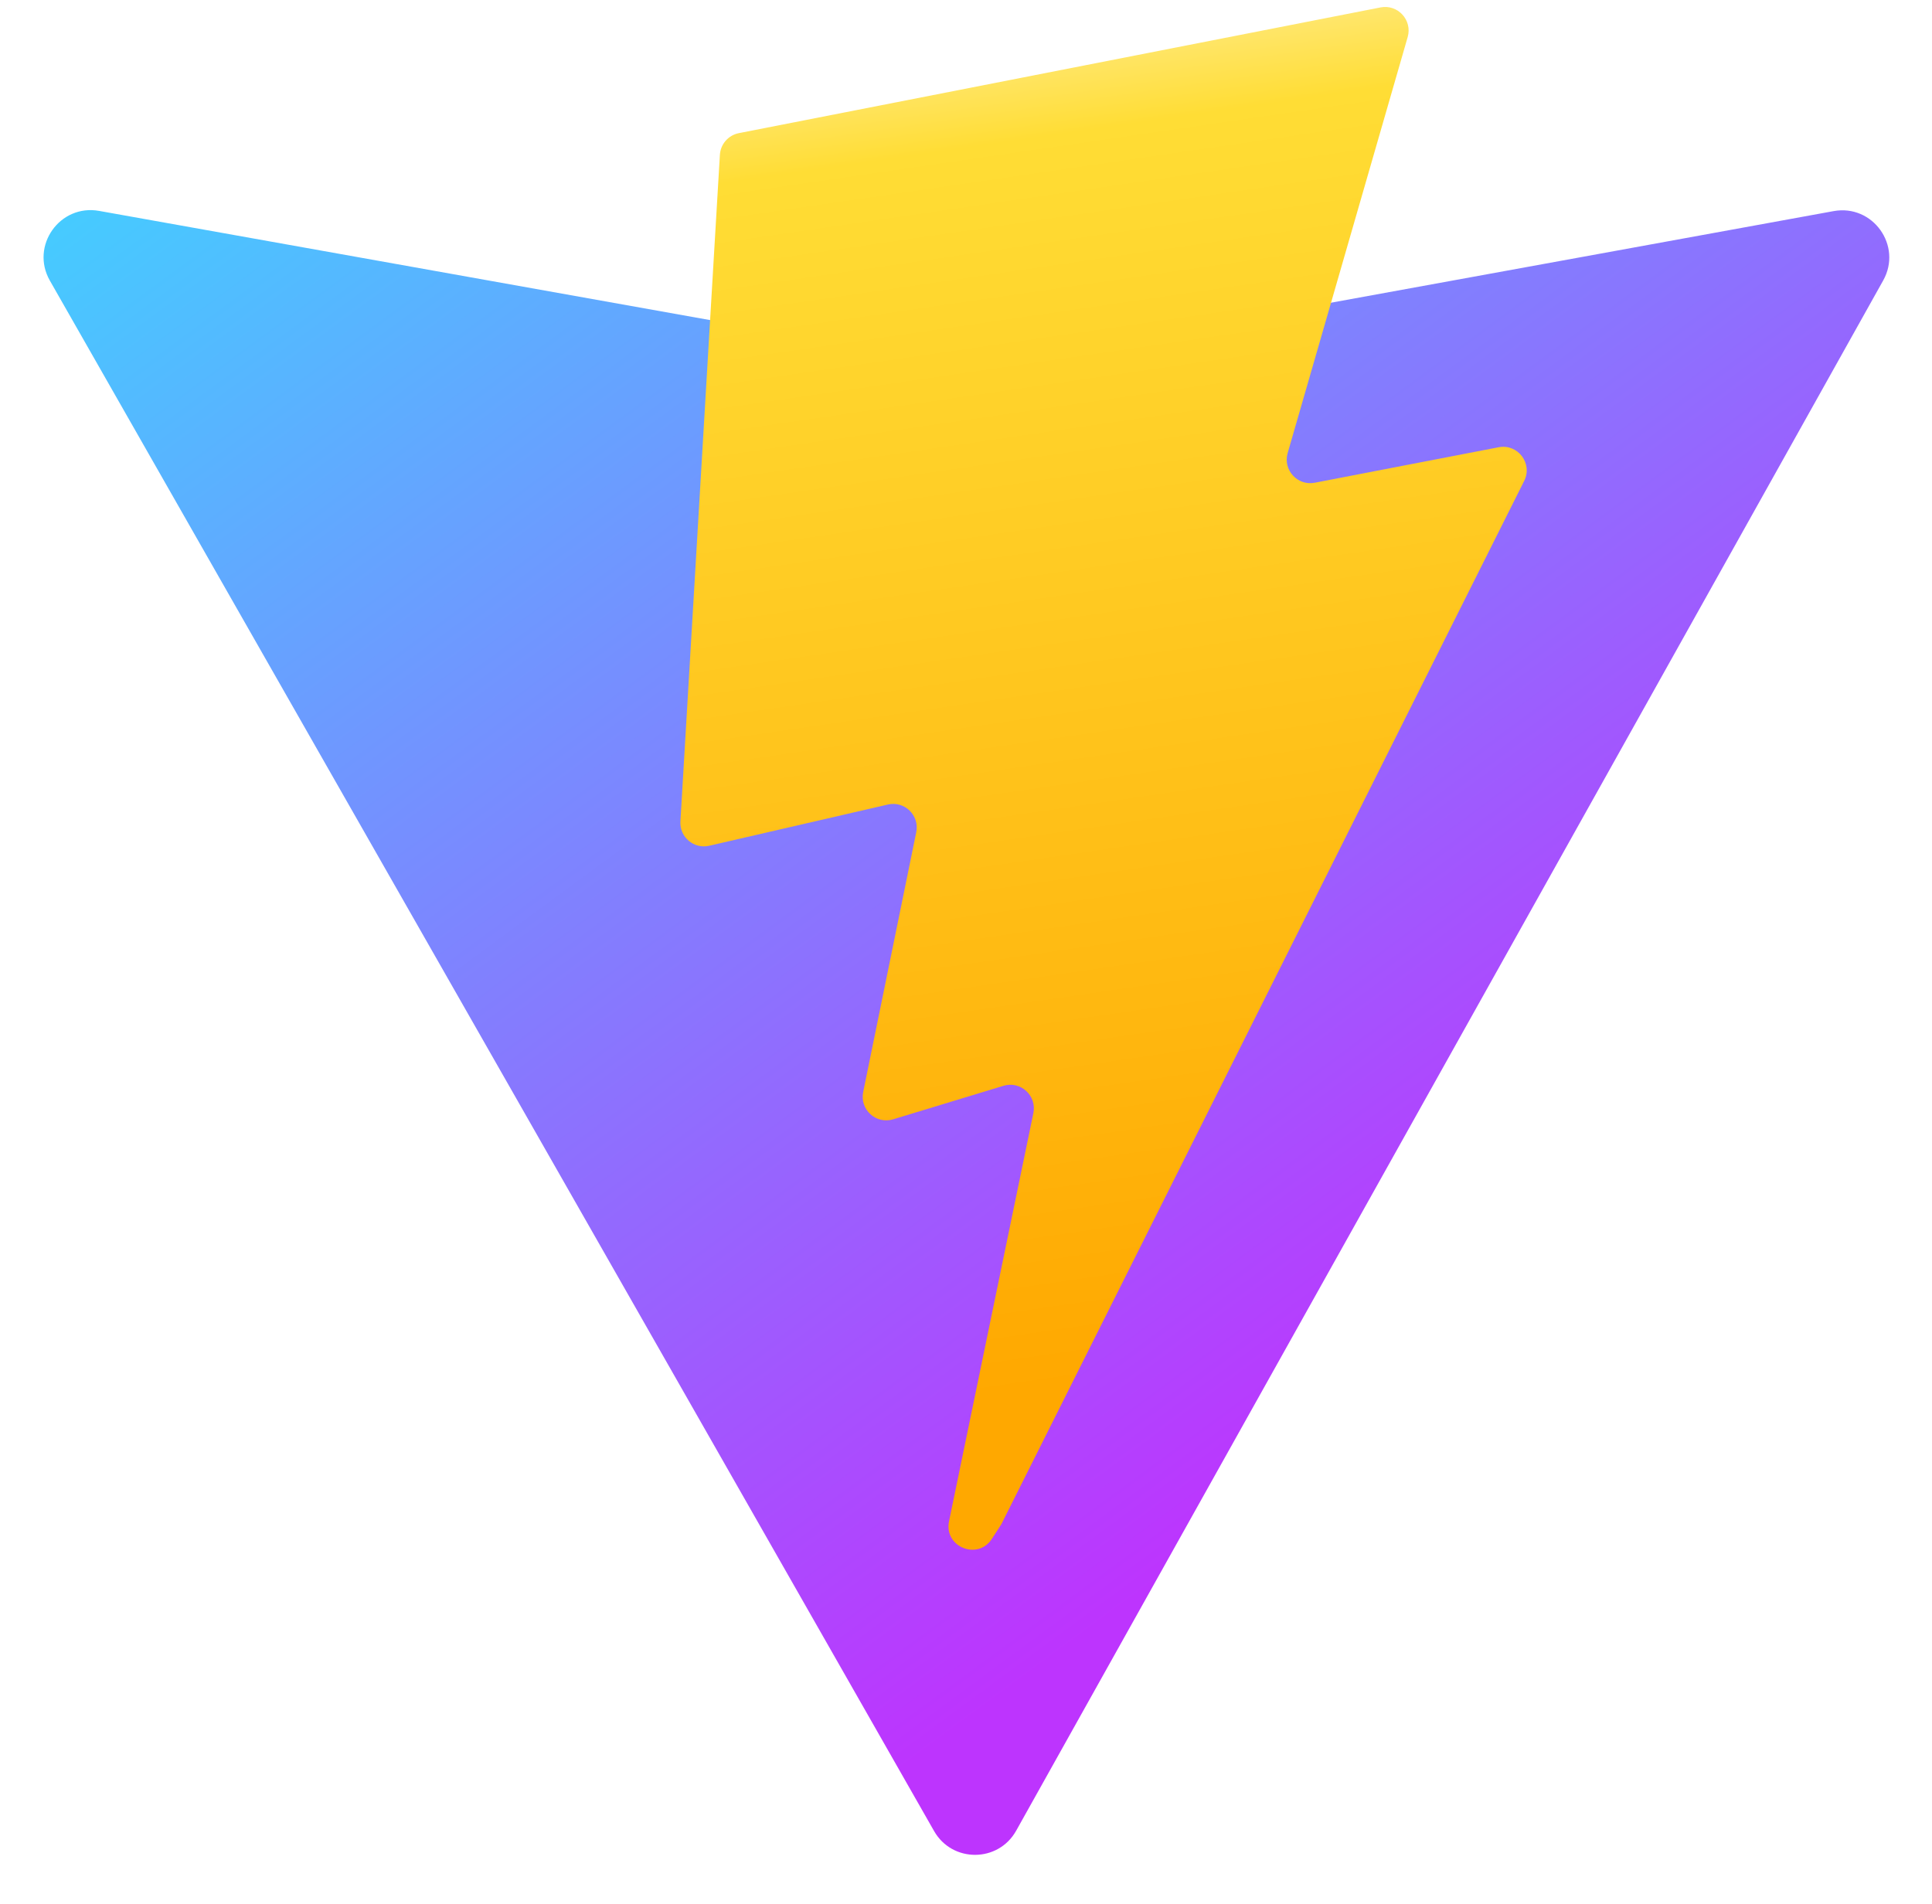
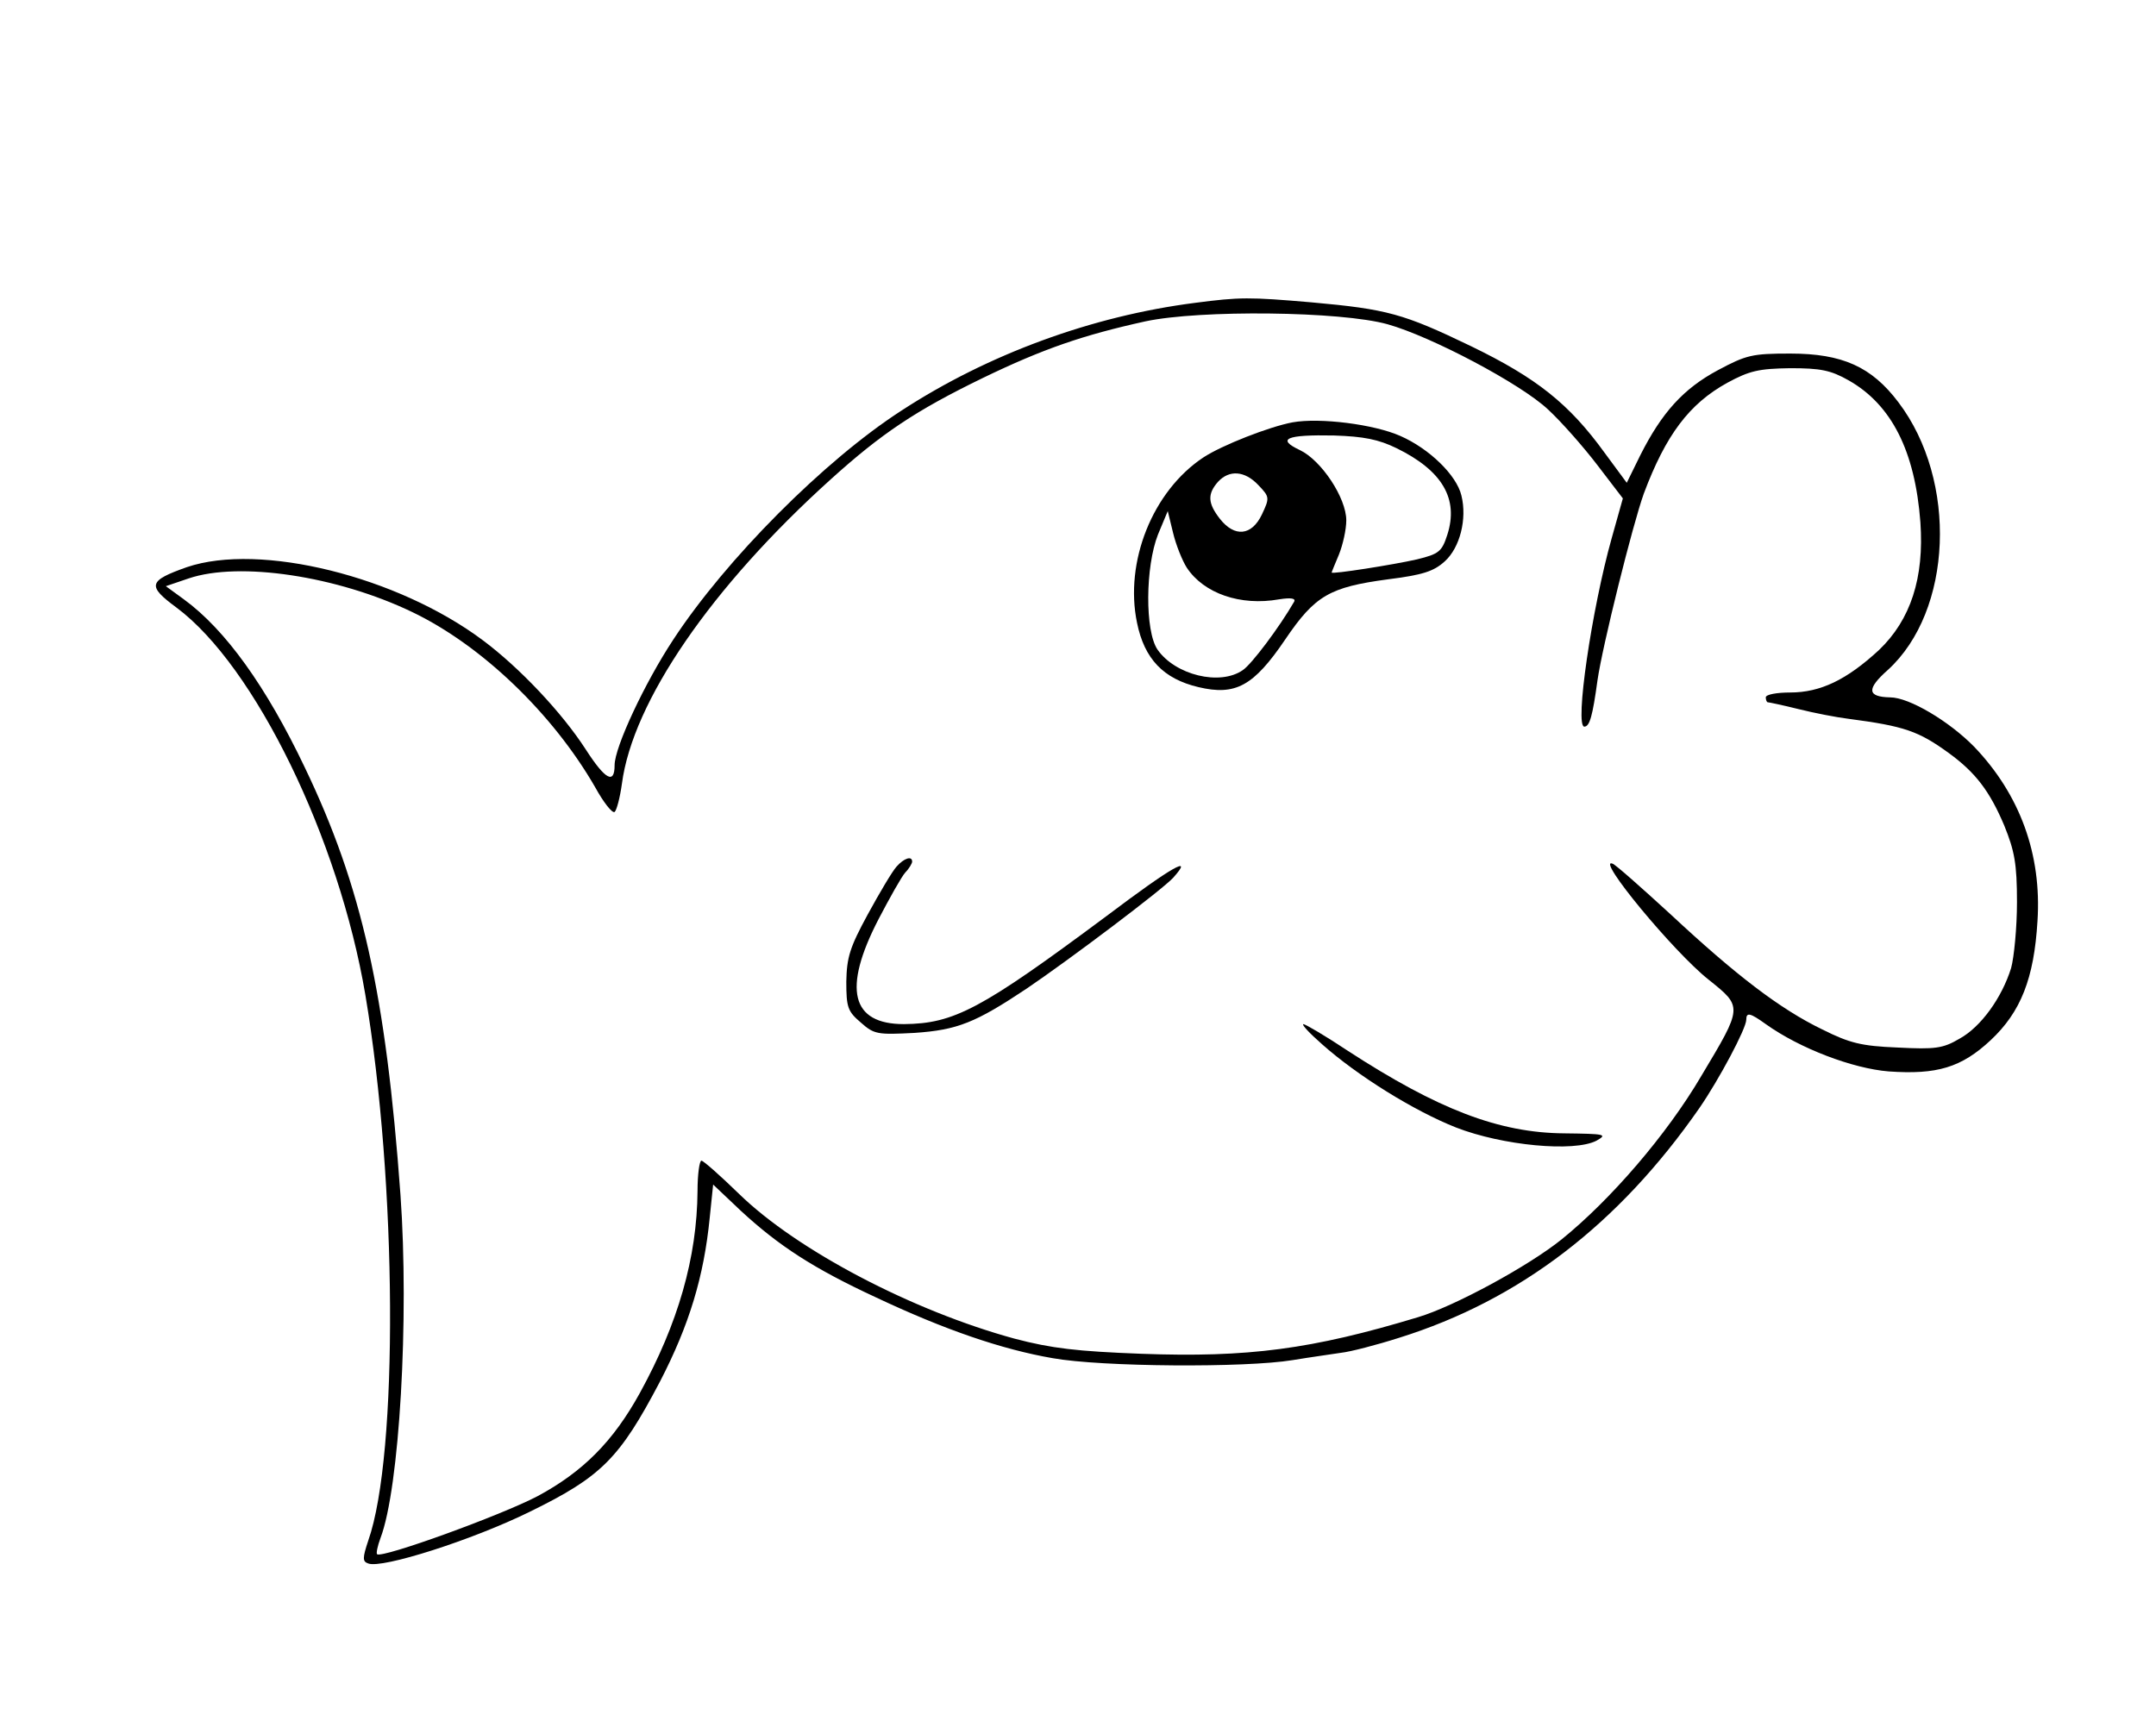
- <svg xmlns="http://www.w3.org/2000/svg" width="410" height="404" viewBox="0 0 410 404" fill="none">
-   <path d="M399.641 59.525L215.643 388.545C211.844 395.338 202.084 395.378 198.228 388.618L10.582 59.556C6.381 52.19 12.68 43.267 21.028 44.759L205.223 77.682C206.398 77.892 207.601 77.89 208.776 77.676L389.119 44.806C397.439 43.289 403.768 52.143 399.641 59.525Z" fill="url(#paint0_linear)" />
-   <path d="M292.965 1.574L156.801 28.255C154.563 28.694 152.906 30.59 152.771 32.866L144.395 174.33C144.198 177.662 147.258 180.248 150.51 179.498L188.42 170.749C191.967 169.931 195.172 173.055 194.443 176.622L183.18 231.775C182.422 235.487 185.907 238.661 189.532 237.56L212.947 230.446C216.577 229.344 220.065 232.527 219.297 236.242L201.398 322.875C200.278 328.294 207.486 331.249 210.492 326.603L212.5 323.5L323.454 102.072C325.312 98.365 322.108 94.137 318.036 94.923L279.014 102.454C275.347 103.161 272.227 99.746 273.262 96.158L298.731 7.867C299.767 4.273 296.636 0.855 292.965 1.574Z" fill="url(#paint1_linear)" />
-   <defs>
-     <linearGradient id="paint0_linear" x1="6" y1="33" x2="235" y2="344" gradientUnits="userSpaceOnUse">
-       <stop stop-color="#41D1FF" />
-       <stop offset="1" stop-color="#BD34FE" />
-     </linearGradient>
-     <linearGradient id="paint1_linear" x1="194.651" y1="8.818" x2="236.076" y2="292.989" gradientUnits="userSpaceOnUse">
-       <stop stop-color="#FFEA83" />
-       <stop offset="0.083" stop-color="#FFDD35" />
-       <stop offset="1" stop-color="#FFA800" />
-     </linearGradient>
-   </defs>
+ <svg xmlns="http://www.w3.org/2000/svg" version="1.0" width="442pt" height="354pt" viewBox="0 0 442 354" preserveAspectRatio="xMidYMid meet">
+   <g transform="translate(0,354) scale(0.1,-0.1)" fill="#000000" stroke="none">
+     <path d="M2450 2919 c-211 -27 -424 -105 -602 -221 -158 -102 -360 -305 -468 -470 -58 -88 -120 -220 -120 -257 0 -40 -19 -30 -59 32 -49 76 -136 168 -211 224 -175 131 -457 201 -607 150 -79 -28 -82 -38 -21 -83 161 -120 333 -474 387 -794 65 -385 68 -943 6 -1119 -12 -36 -12 -43 0 -47 28 -11 213 48 331 106 147 72 184 109 267 267 60 116 90 215 102 336 l7 68 57 -54 c78 -72 149 -118 276 -177 142 -67 259 -107 363 -125 100 -18 395 -20 492 -4 36 6 80 12 99 15 19 2 73 16 120 31 246 77 449 232 615 471 40 58 96 163 96 181 0 16 8 14 40 -9 70 -50 178 -91 252 -97 99 -7 149 8 209 64 62 58 89 127 96 244 9 137 -36 260 -130 358 -51 52 -133 101 -172 101 -47 1 -49 17 -5 56 133 121 144 388 22 549 -55 73 -115 100 -222 100 -78 0 -90 -3 -148 -34 -71 -38 -115 -87 -159 -174 l-28 -57 -45 61 c-73 101 -140 154 -274 219 -139 67 -172 76 -327 90 -128 11 -147 11 -239 -1z m395 -44 c89 -25 273 -122 329 -175 27 -25 72 -76 101 -114 l52 -68 -23 -82 c-41 -146 -76 -386 -56 -386 11 0 17 22 27 95 10 70 72 319 95 383 45 120 93 184 171 227 46 25 65 29 129 30 62 0 83 -4 120 -25 88 -50 136 -145 147 -291 8 -114 -20 -200 -85 -262 -66 -61 -120 -87 -182 -87 -27 0 -50 -4 -50 -10 0 -5 2 -10 4 -10 2 0 31 -6 63 -14 32 -8 78 -17 103 -20 114 -15 143 -25 205 -70 55 -40 84 -78 114 -149 21 -52 26 -78 26 -157 0 -52 -6 -113 -12 -135 -19 -61 -62 -121 -106 -145 -34 -20 -50 -22 -127 -18 -74 3 -98 9 -154 37 -87 42 -178 112 -311 236 -60 55 -113 102 -119 104 -36 14 125 -181 197 -238 70 -56 70 -55 -15 -197 -71 -121 -186 -254 -286 -335 -68 -55 -221 -138 -295 -160 -218 -66 -349 -83 -567 -75 -132 5 -184 11 -260 31 -209 57 -446 181 -565 297 -38 37 -73 68 -77 68 -4 0 -8 -28 -8 -62 -1 -137 -40 -272 -118 -414 -55 -100 -117 -162 -210 -212 -74 -39 -319 -128 -329 -119 -2 2 1 17 7 33 39 102 59 451 41 704 -30 412 -79 632 -196 876 -79 166 -163 283 -248 345 l-37 27 47 16 c104 35 304 5 458 -69 142 -68 288 -208 375 -359 17 -31 35 -54 40 -51 4 3 11 29 15 58 22 168 183 403 428 624 104 94 174 141 312 208 124 60 206 88 333 116 112 24 401 21 497 -6z" />
+     <path d="M2650 2674 c-48 -9 -145 -47 -183 -72 -104 -69 -162 -214 -136 -339 15 -74 54 -115 126 -132 76 -18 113 2 178 98 61 90 91 107 210 123 71 9 94 16 117 37 31 28 46 87 34 135 -10 42 -66 96 -125 122 -54 24 -165 38 -221 28z m213 -53 c94 -46 128 -104 104 -178 -11 -34 -17 -39 -62 -50 -48 -11 -175 -31 -175 -27 0 1 7 18 15 37 8 20 15 51 15 70 0 46 -51 123 -95 144 -49 23 -28 32 70 30 61 -2 91 -8 128 -26z m-283 -76 c23 -24 23 -26 7 -60 -21 -44 -56 -47 -86 -9 -25 32 -26 51 -4 76 23 25 55 23 83 -7z m-147 -169 c35 -53 110 -79 189 -65 25 4 35 2 31 -5 -30 -52 -87 -128 -105 -140 -47 -33 -139 -10 -175 42 -26 38 -25 170 1 236 l20 48 11 -45 c6 -25 19 -57 28 -71z" />
+     <path d="M1838 1763 c-9 -10 -35 -54 -59 -98 -37 -68 -43 -88 -44 -138 0 -53 3 -61 30 -84 27 -24 34 -25 110 -21 88 6 125 21 230 91 90 61 278 203 300 227 44 49 -2 23 -136 -78 -258 -192 -313 -221 -416 -222 -108 0 -126 72 -52 215 23 44 47 87 55 96 8 8 14 19 14 22 0 13 -17 7 -32 -10z" />
+     <path d="M2710 1399 c73 -65 189 -137 275 -171 95 -37 242 -51 288 -27 23 13 18 14 -66 15 -134 1 -259 49 -445 170 -45 30 -86 54 -90 54 -4 -1 13 -19 38 -41z" />
+   </g>
</svg>
